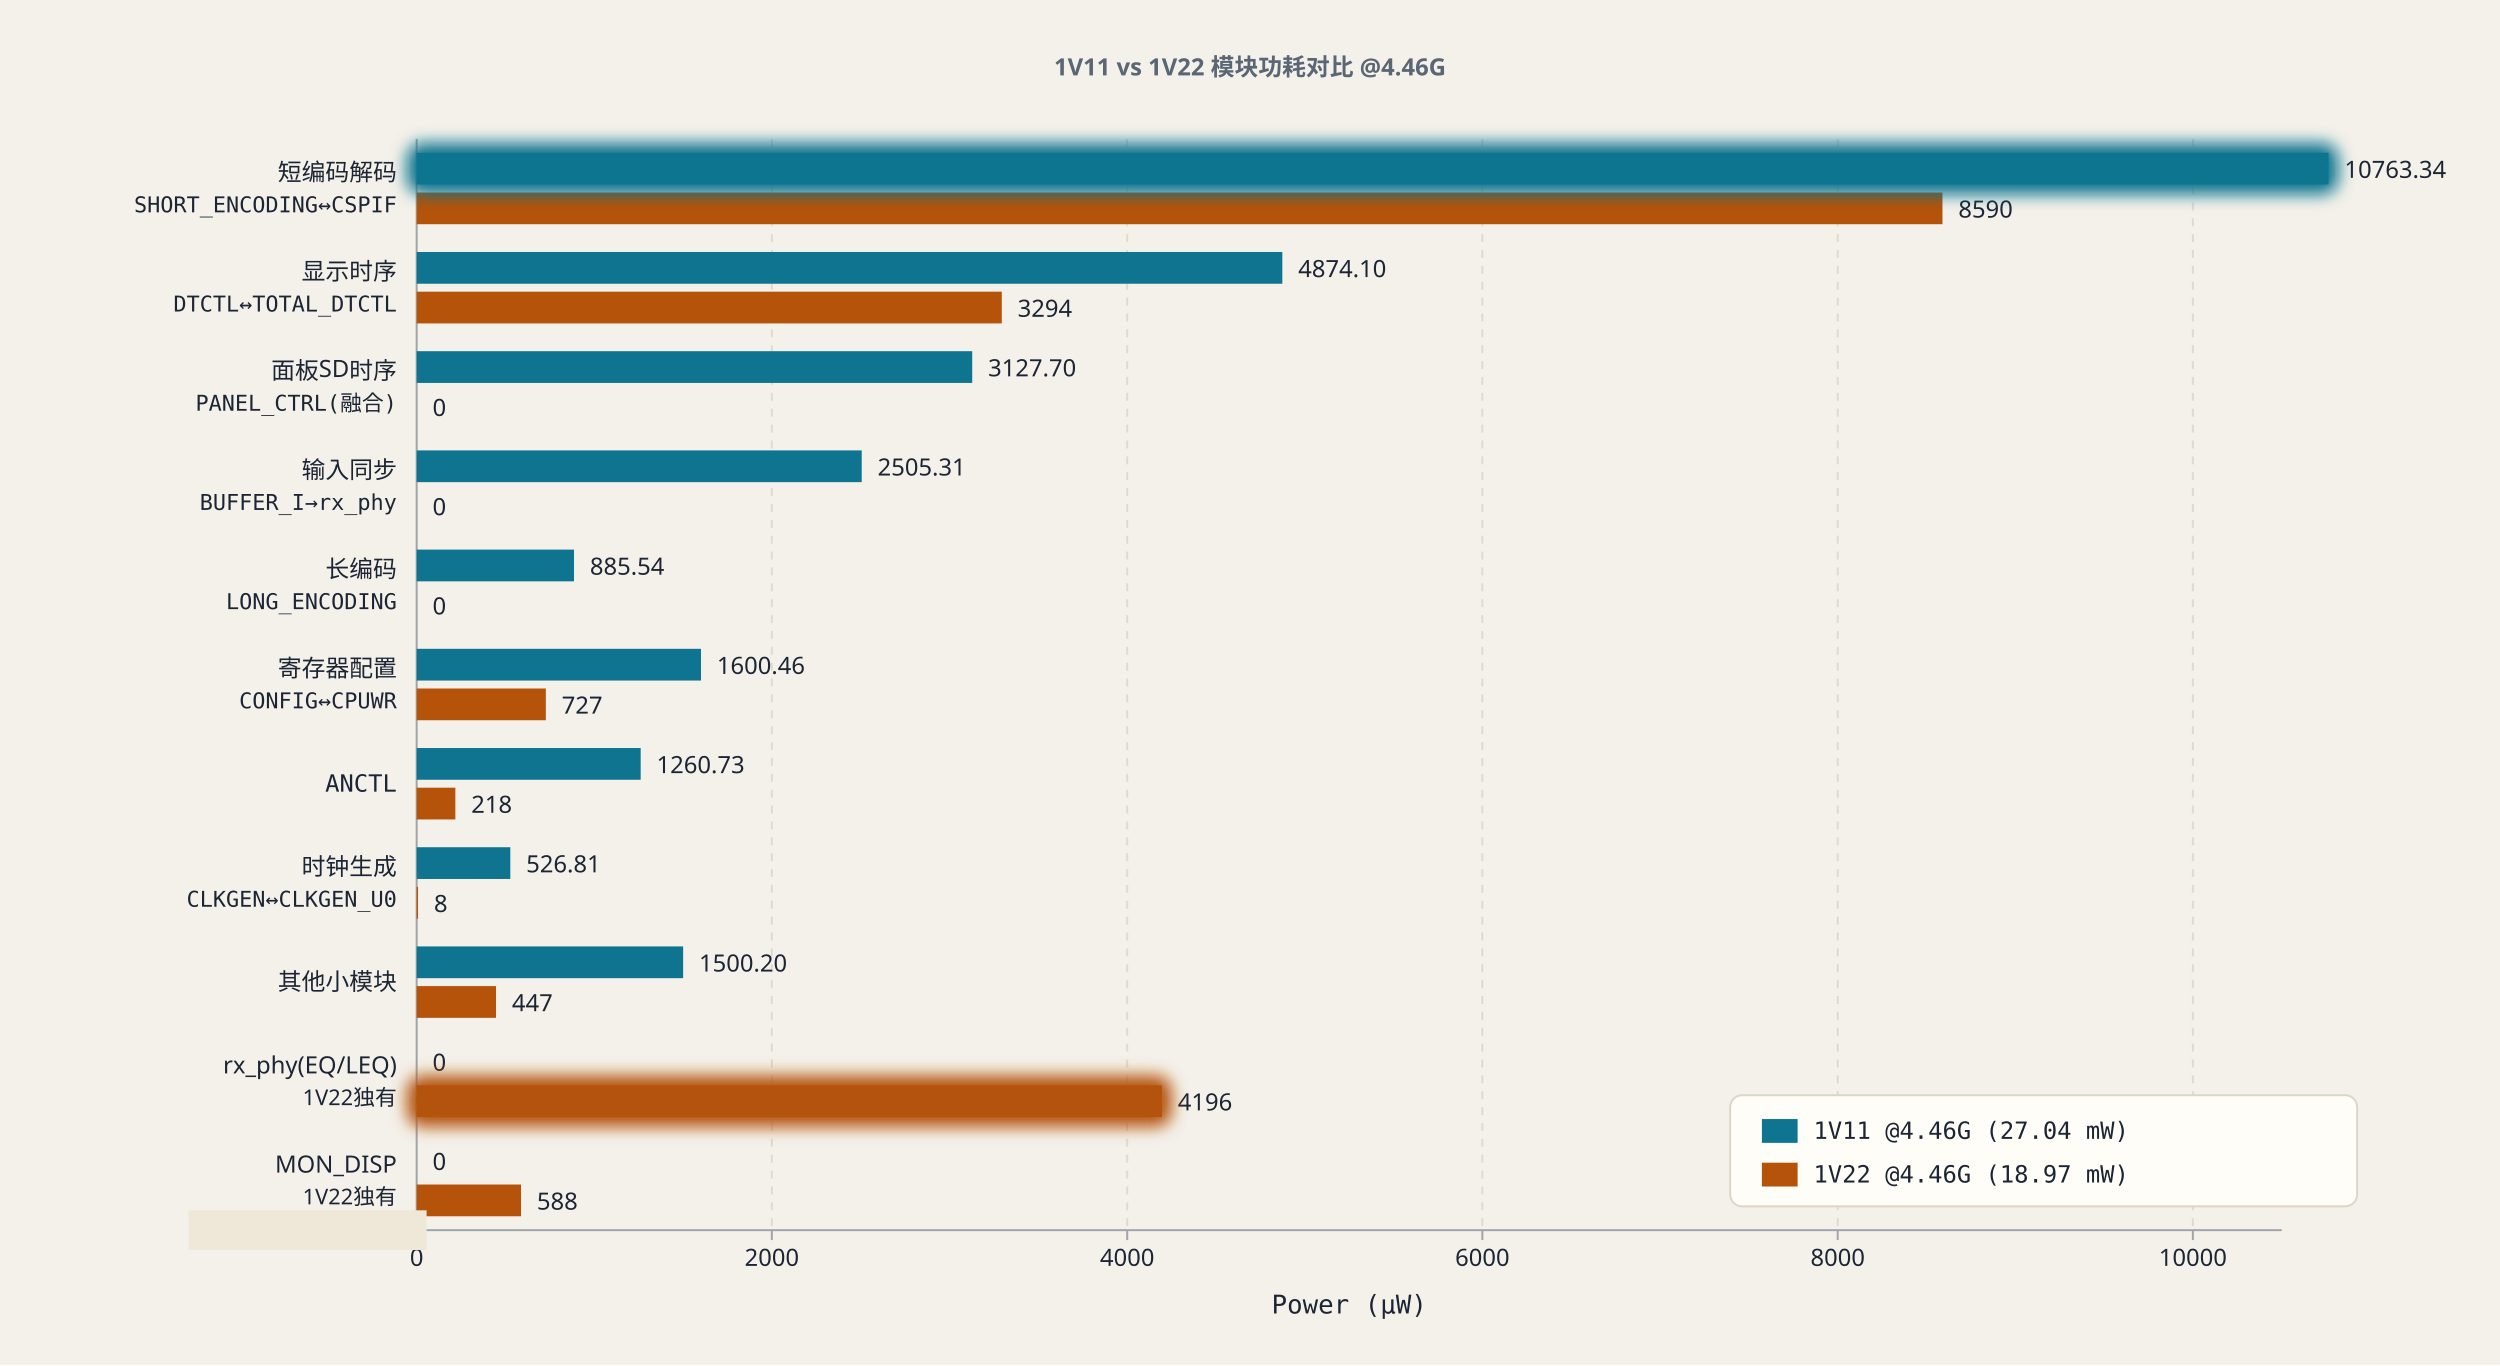
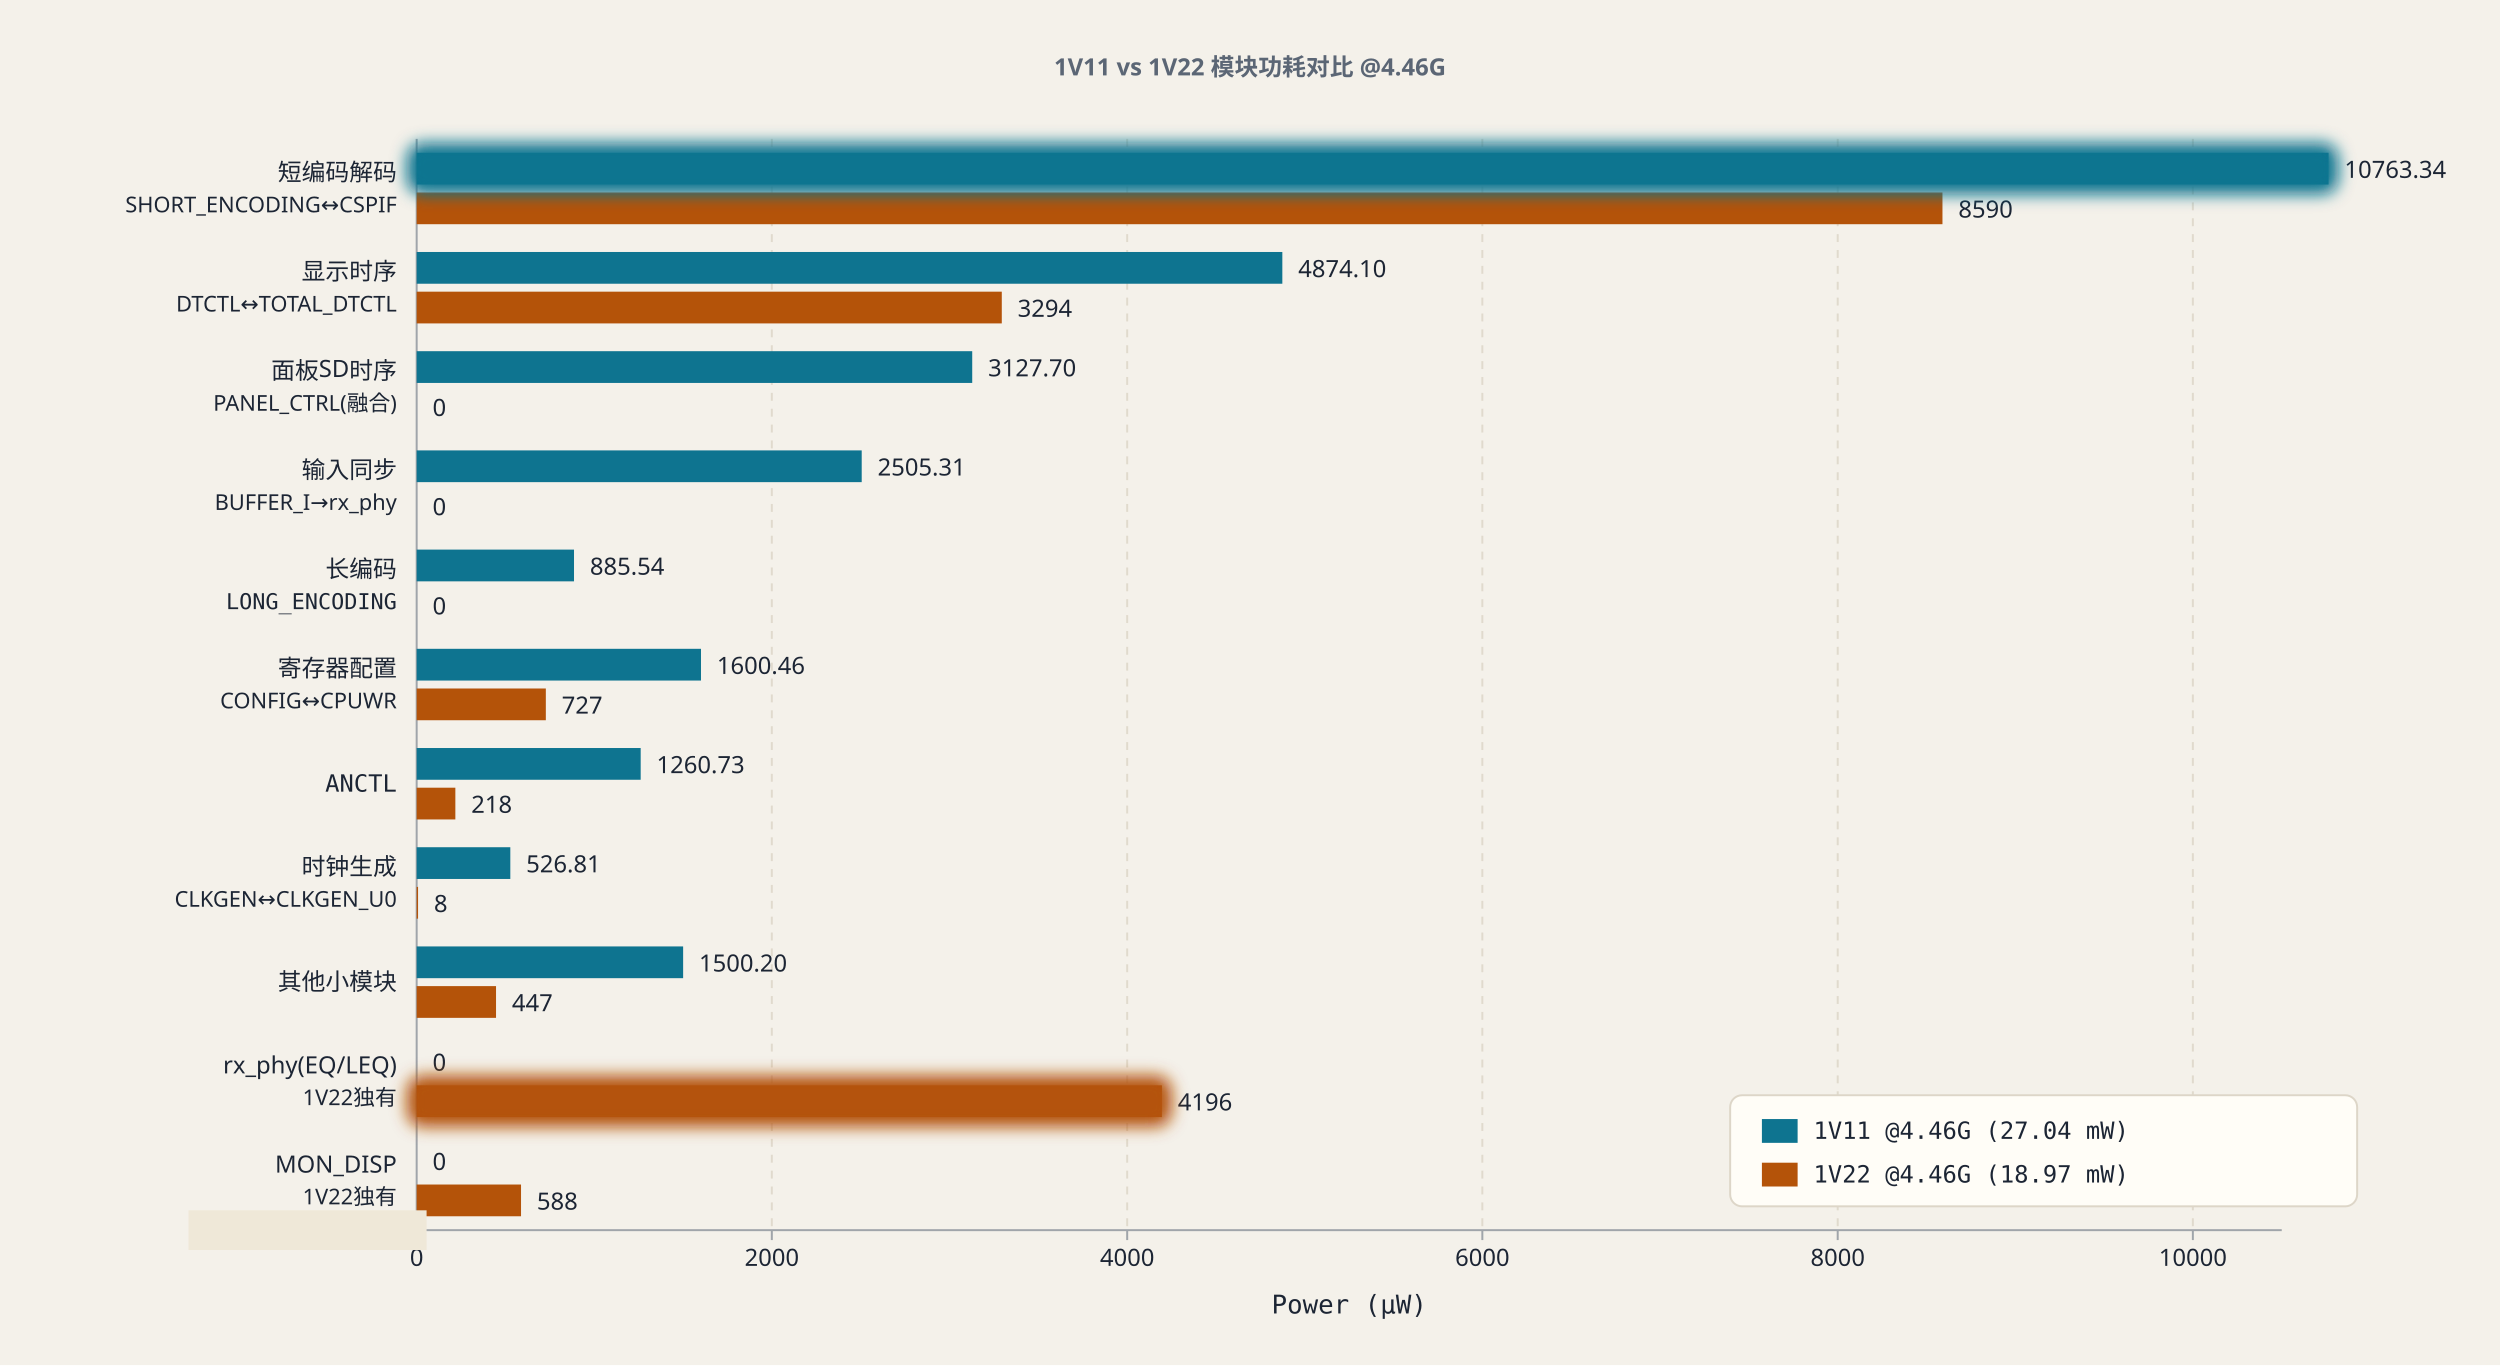
<svg xmlns="http://www.w3.org/2000/svg" viewBox="0 0 1260 688" width="1260" height="688" role="img" aria-label="1V11 vs 1V22 模块功耗对比 @4.46G">
  <style>
    text{font-family:"Microsoft YaHei",sans-serif;fill:#1c2534}
    .mono{font-family:ui-monospace,Consolas,monospace}
    .hdr{transform-origin:left center;font-size:12px;fill:#5b6675;transform-origin:left center}
  </style>
  <defs>
    <filter id="softGlow" x="-50%" y="-50%" width="200%" height="200%">
      <feGaussianBlur stdDeviation="4" />
    </filter>
    <linearGradient id="sweepGrad" x1="0" y1="0" x2="1" y2="0">
      <stop offset="0" stop-color="#fffdf7" stop-opacity="0" />
      <stop offset="0.5" stop-color="#fffdf7" stop-opacity="1" />
      <stop offset="1" stop-color="#fffdf7" stop-opacity="0" />
    </linearGradient>
  </defs>
  <rect x="0" y="0" width="1260" height="688" fill="#f4f1ea" />
  <g class="hdr">
    <g stroke="#ddd6c8" stroke-width="1" stroke-dasharray="4 4" opacity="0.85">
      <line x1="389" y1="70" x2="389" y2="620" />
      <line x1="568.1" y1="70" x2="568.1" y2="620" />
      <line x1="747.1" y1="70" x2="747.1" y2="620" />
      <line x1="926.2" y1="70" x2="926.2" y2="620" />
      <line x1="1105.2" y1="70" x2="1105.2" y2="620" />
    </g>
    <g stroke="#5b6675" stroke-width="1" opacity="0.55">
      <line x1="210" y1="70" x2="210" y2="620" />
      <line x1="210" y1="620" x2="1150" y2="620" />
      <line x1="210" y1="620" x2="210" y2="625" />
      <line x1="389" y1="620" x2="389" y2="625" />
      <line x1="568.1" y1="620" x2="568.1" y2="625" />
      <line x1="747.1" y1="620" x2="747.1" y2="625" />
      <line x1="926.2" y1="620" x2="926.2" y2="625" />
      <line x1="1105.2" y1="620" x2="1105.2" y2="625" />
    </g>
    <g class="mono" font-size="12" fill="#5b6675" text-anchor="middle">
      <text x="210" y="638">0</text>
      <text x="389" y="638">2000</text>
      <text x="568.1" y="638">4000</text>
      <text x="747.1" y="638">6000</text>
      <text x="926.2" y="638">8000</text>
      <text x="1105.2" y="638">10000</text>
    </g>
    <text class="mono" x="680" y="662" font-size="13" fill="#5b6675" text-anchor="middle">Power (µW)</text>
  </g>
  <g class="hdr" font-size="13" text-anchor="end" fill="#1c2534">
-     <text data-label="1" data-g="0" x="200" y="91">短编码解码<tspan x="200" y="107" font-size="11" class="mono">SHORT_ENCODING↔CSPIF</tspan>
+     <text data-label="1" data-g="0" x="200" y="91">短编码解码<tspan x="200" y="107" font-size="11">SHORT_ENCODING↔CSPIF</tspan>
    </text>
-     <text data-label="1" data-g="1" x="200" y="141">显示时序<tspan x="200" y="157" font-size="11" class="mono">DTCTL↔TOTAL_DTCTL</tspan>
+     <text data-label="1" data-g="1" x="200" y="141">显示时序<tspan x="200" y="157" font-size="11">DTCTL↔TOTAL_DTCTL</tspan>
    </text>
-     <text data-label="1" data-g="2" x="200" y="191">面板SD时序<tspan x="200" y="207" font-size="11" class="mono">PANEL_CTRL(融合)</tspan>
+     <text data-label="1" data-g="2" x="200" y="191">面板SD时序<tspan x="200" y="207" font-size="11">PANEL_CTRL(融合)</tspan>
    </text>
-     <text data-label="1" data-g="3" x="200" y="241">输入同步<tspan x="200" y="257" font-size="11" class="mono">BUFFER_I→rx_phy</tspan>
+     <text data-label="1" data-g="3" x="200" y="241">输入同步<tspan x="200" y="257" font-size="11">BUFFER_I→rx_phy</tspan>
    </text>
    <text data-label="1" data-g="4" x="200" y="291">长编码<tspan x="200" y="307" font-size="11" class="mono">LONG_ENCODING</tspan>
    </text>
-     <text data-label="1" data-g="5" x="200" y="341">寄存器配置<tspan x="200" y="357" font-size="11" class="mono">CONFIG↔CPUWR</tspan>
+     <text data-label="1" data-g="5" x="200" y="341">寄存器配置<tspan x="200" y="357" font-size="11">CONFIG↔CPUWR</tspan>
    </text>
    <text data-label="1" data-g="6" x="200" y="399" font-size="12" class="mono">ANCTL</text>
-     <text data-label="1" data-g="7" x="200" y="441">时钟生成<tspan x="200" y="457" font-size="11" class="mono">CLKGEN↔CLKGEN_U0</tspan>
+     <text data-label="1" data-g="7" x="200" y="441">时钟生成<tspan x="200" y="457" font-size="11">CLKGEN↔CLKGEN_U0</tspan>
    </text>
    <text data-label="1" data-g="8" x="200" y="499">其他小模块</text>
    <text data-label="1" data-g="9" x="200" y="541">rx_phy(EQ/LEQ)<tspan x="200" y="557" font-size="11">1V22独有</tspan>
    </text>
    <text data-label="1" data-g="10" x="200" y="591">MON_DISP<tspan x="200" y="607" font-size="11">1V22独有</tspan>
    </text>
  </g>
  <g>
    <rect class="bar" data-g="0" data-s="11" x="210" y="77" width="963.6" height="16" fill="#0e7490" />
    <rect class="bar" data-g="0" data-s="22" x="210" y="97" width="769" height="16" fill="#b45309" />
    <text class="val peak" data-g="0" data-s="11" x="1181.6" y="85" dominant-baseline="central">10763.34</text>
    <text class="val" data-g="0" data-s="22" x="987" y="105" dominant-baseline="central">8590</text>
    <rect class="bar" data-g="1" data-s="11" x="210" y="127" width="436.3" height="16" fill="#0e7490" />
    <rect class="bar" data-g="1" data-s="22" x="210" y="147" width="294.9" height="16" fill="#b45309" />
    <text class="val" data-g="1" data-s="11" x="654.3" y="135" dominant-baseline="central">4874.10</text>
    <text class="val" data-g="1" data-s="22" x="512.9" y="155" dominant-baseline="central">3294</text>
-     <rect class="bar" data-g="2" data-s="11" x="210" y="177" width="280.0" height="16" fill="#0e7490" />
-     <text class="val" data-g="2" data-s="11" x="498.0" y="185" dominant-baseline="central">3127.70</text>
+     <rect class="bar" data-g="2" data-s="11" x="210" y="177" width="280" height="16" fill="#0e7490" />
+     <text class="val" data-g="2" data-s="11" x="498" y="185" dominant-baseline="central">3127.70</text>
    <text class="val" data-g="2" data-s="22" x="218" y="205" dominant-baseline="central">0</text>
    <rect class="bar" data-g="3" data-s="11" x="210" y="227" width="224.3" height="16" fill="#0e7490" />
    <text class="val" data-g="3" data-s="11" x="442.3" y="235" dominant-baseline="central">2505.31</text>
    <text class="val" data-g="3" data-s="22" x="218" y="255" dominant-baseline="central">0</text>
    <rect class="bar" data-g="4" data-s="11" x="210" y="277" width="79.3" height="16" fill="#0e7490" />
    <text class="val" data-g="4" data-s="11" x="297.3" y="285" dominant-baseline="central">885.54</text>
    <text class="val" data-g="4" data-s="22" x="218" y="305" dominant-baseline="central">0</text>
    <rect class="bar" data-g="5" data-s="11" x="210" y="327" width="143.3" height="16" fill="#0e7490" />
    <rect class="bar" data-g="5" data-s="22" x="210" y="347" width="65.1" height="16" fill="#b45309" />
    <text class="val" data-g="5" data-s="11" x="361.3" y="335" dominant-baseline="central">1600.46</text>
    <text class="val" data-g="5" data-s="22" x="283.1" y="355" dominant-baseline="central">727</text>
    <rect class="bar" data-g="6" data-s="11" x="210" y="377" width="112.9" height="16" fill="#0e7490" />
    <rect class="bar" data-g="6" data-s="22" x="210" y="397" width="19.5" height="16" fill="#b45309" />
    <text class="val" data-g="6" data-s="11" x="330.9" y="385" dominant-baseline="central">1260.73</text>
    <text class="val" data-g="6" data-s="22" x="237.5" y="405" dominant-baseline="central">218</text>
    <rect class="bar" data-g="7" data-s="11" x="210" y="427" width="47.2" height="16" fill="#0e7490" />
    <rect class="bar" data-g="7" data-s="22" x="210" y="447" width="0.7" height="16" fill="#b45309" />
    <text class="val" data-g="7" data-s="11" x="265.2" y="435" dominant-baseline="central">526.81</text>
    <text class="val" data-g="7" data-s="22" x="218.7" y="455" dominant-baseline="central">8</text>
    <rect class="bar" data-g="8" data-s="11" x="210" y="477" width="134.3" height="16" fill="#0e7490" />
    <rect class="bar" data-g="8" data-s="22" x="210" y="497" width="40" height="16" fill="#b45309" />
    <text class="val" data-g="8" data-s="11" x="352.3" y="485" dominant-baseline="central">1500.20</text>
    <text class="val" data-g="8" data-s="22" x="258" y="505" dominant-baseline="central">447</text>
    <rect class="bar" data-g="9" data-s="22" x="210" y="547" width="375.6" height="16" fill="#b45309" />
    <text class="val" data-g="9" data-s="11" x="218" y="535" dominant-baseline="central">0</text>
    <text class="val" data-g="9" data-s="22" x="593.6" y="555" dominant-baseline="central">4196</text>
    <rect class="bar" data-g="10" data-s="22" x="210" y="597" width="52.6" height="16" fill="#b45309" />
    <text class="val" data-g="10" data-s="11" x="218" y="585" dominant-baseline="central">0</text>
    <text class="val" data-g="10" data-s="22" x="270.6" y="605" dominant-baseline="central">588</text>
  </g>
  <rect class="glow" x="205" y="72" width="973.6" height="26" rx="8" fill="#0e7490" filter="url(#softGlow)" />
  <rect class="glow glow2" x="205" y="542" width="385.6" height="26" rx="8" fill="#b45309" filter="url(#softGlow)" />
  <g class="hdr">
    <rect x="872" y="552" width="316" height="56" rx="6" fill="#fffdf7" stroke="#ddd6c8" stroke-width="1" />
    <rect x="888" y="564" width="18" height="12" fill="#0e7490" />
    <text class="mono" x="914" y="574" font-size="12" fill="#1c2534">1V11 @4.46G (27.04 mW)</text>
    <rect x="888" y="586" width="18" height="12" fill="#b45309" />
    <text class="mono" x="914" y="596" font-size="12" fill="#1c2534">1V22 @4.46G (18.97 mW)</text>
  </g>
  <text class="hdr" x="630" y="38" font-size="20" font-weight="bold" text-anchor="middle" fill="#1c2534">1V11 vs 1V22 模块功耗对比 @4.46G</text>
  <rect class="sweep" x="95" y="610" width="120" height="20" fill="#efe8d8" />
</svg>
